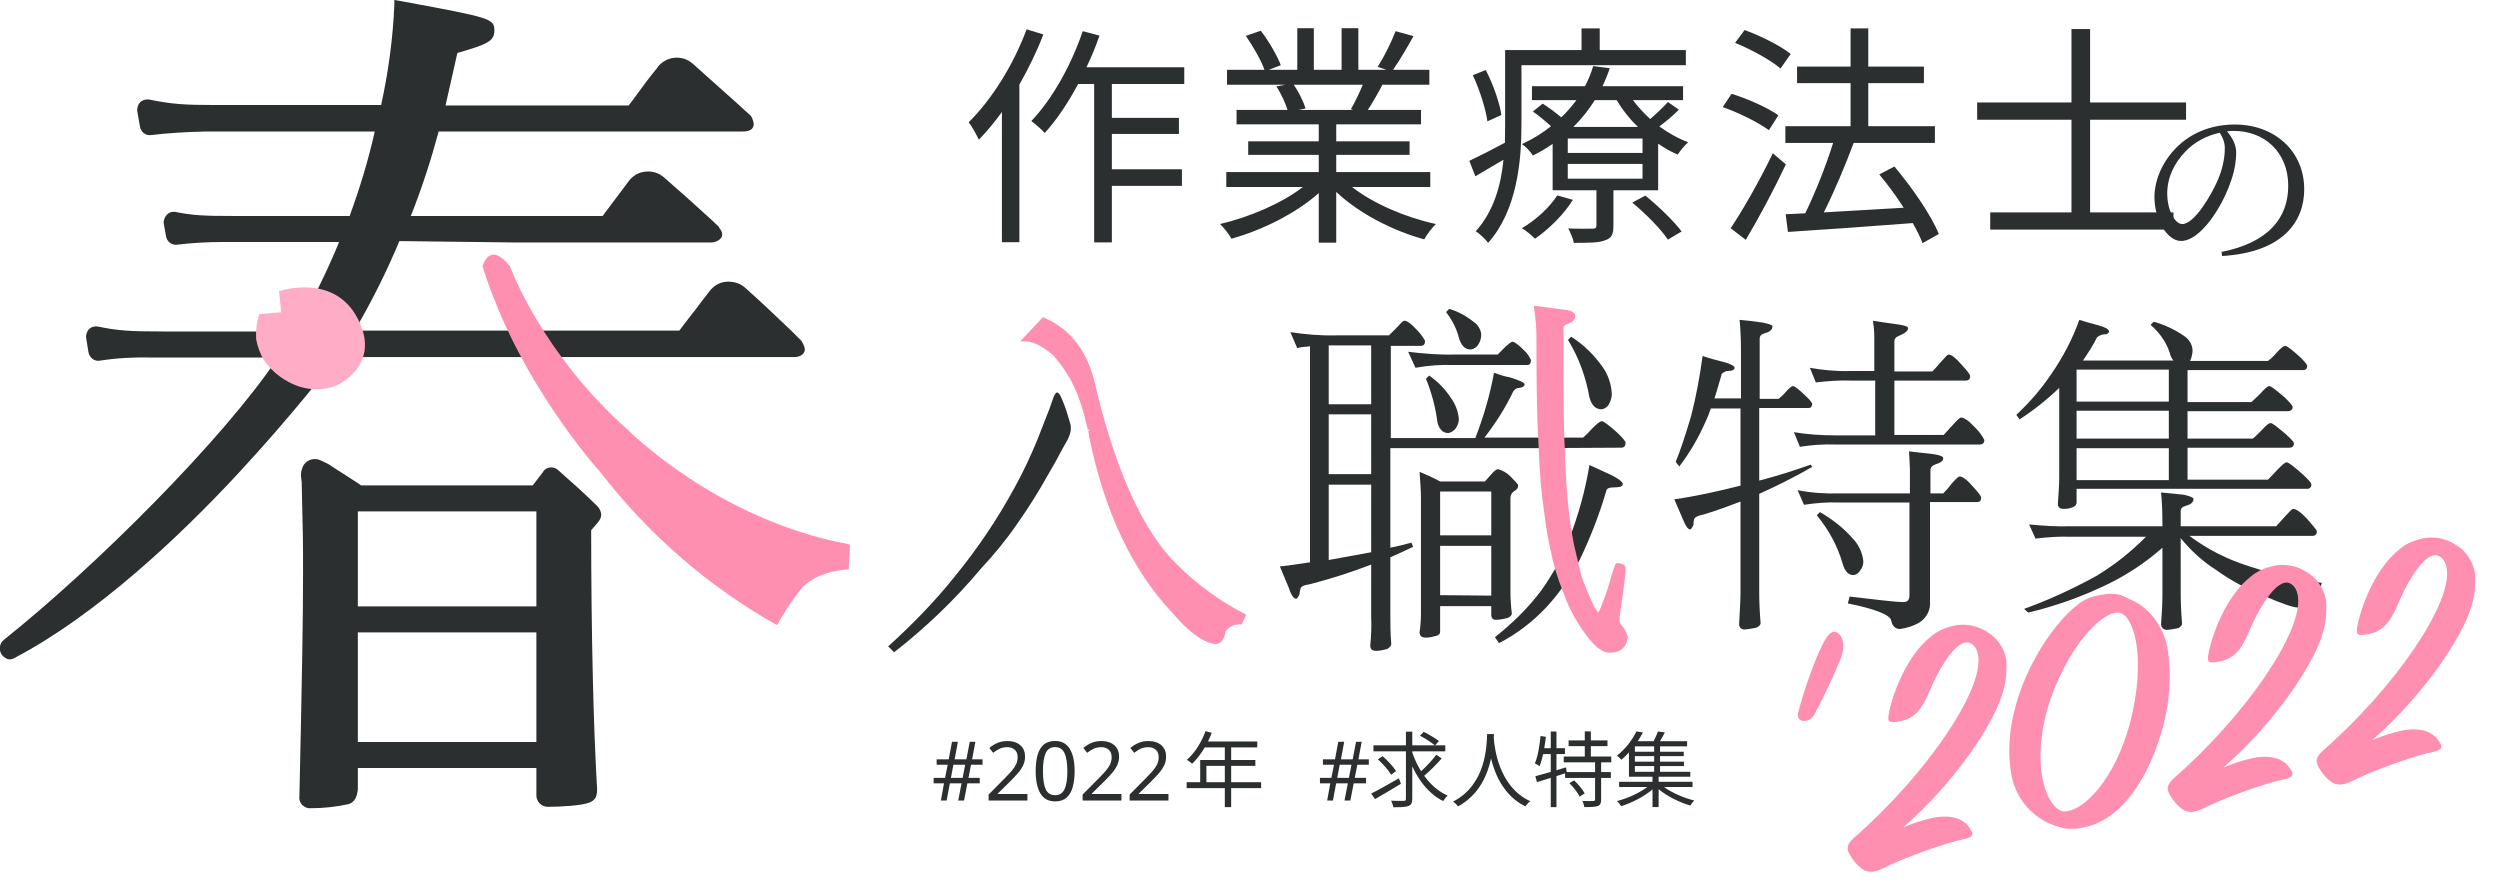
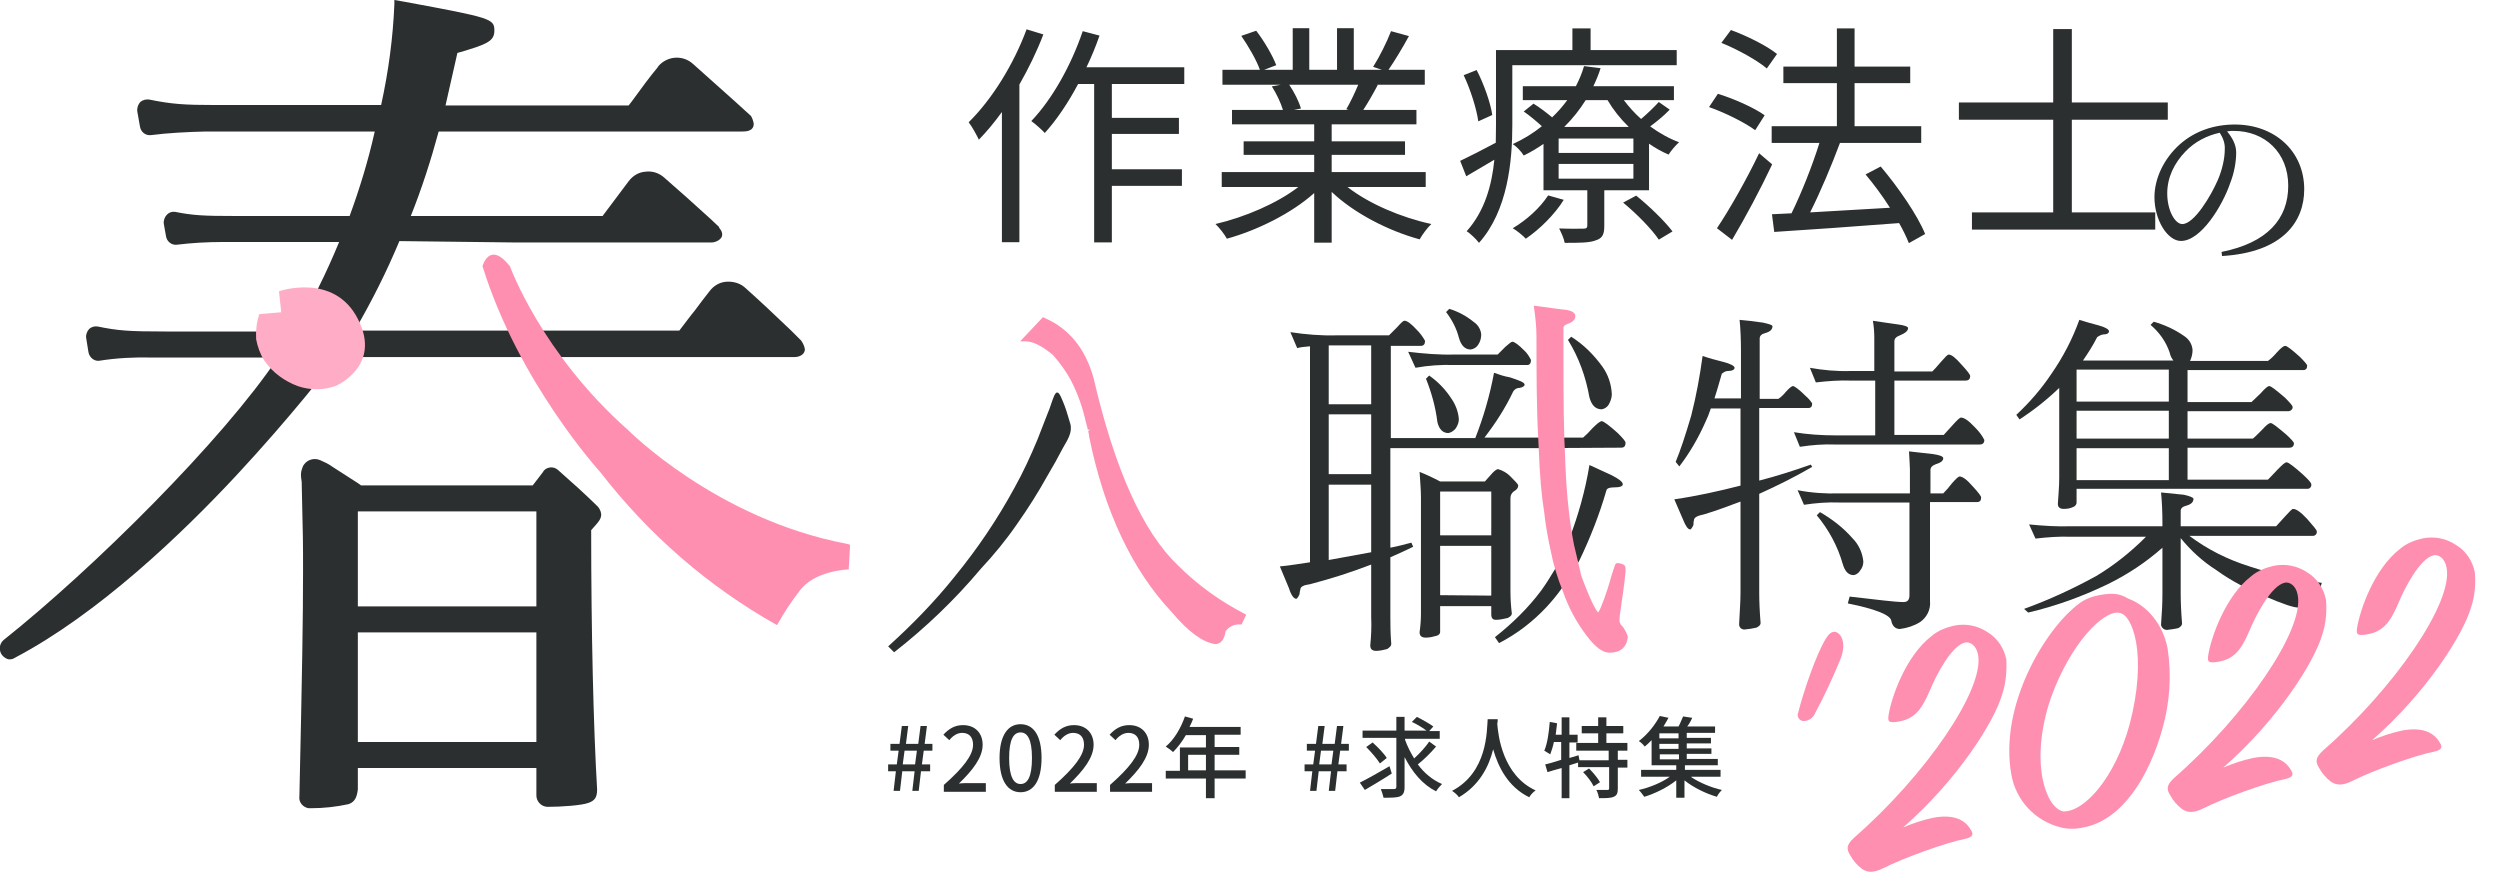
<svg xmlns="http://www.w3.org/2000/svg" version="1.1" id="レイヤー_1" x="0px" y="0px" viewBox="0 0 547.5 195.5" style="enable-background:new 0 0 547.5 195.5;" xml:space="preserve">
  <style type="text/css">
	.st0{fill:#2B2F2F;}
	.st1{font-family:'NotoSerifJP-Medium-83pv-RKSJ-H';}
	.st2{font-size:51px;}
- 	.st3{letter-spacing:4;}
+ 	.st3{letter-spacing:3;}
	.st4{enable-background:new    ;}
	.st5{fill:none;}
	.st6{fill:#FE8FB0;}
- 	.st7{font-family:'ArialMT';}
- 	.st8{font-size:18px;}
- 	.st9{font-family:'KozGoPr6N-Regular-83pv-RKSJ-H';}
- 	.st10{font-family:'NotoSansArmenian-Medium';}
- 	.st11{fill:#FFADC6;}
+ 	.st7{fill:#FFADC6;}
+ 	.st8{font-family:'NotoSansArmenian-Medium';}
+ 	.st9{font-size:19.068px;}
+ 	.st10{letter-spacing:1;}
</style>
  <g id="mv-ttl" transform="translate(-403.108 -143.116)">
    <g id="グループ_778" transform="translate(-4.734 -38.515)">
      <g id="グループ_770" transform="translate(392.366 173.901)">
        <text transform="matrix(1 0 0 1 225.7693 56.789)" class="st0 st1 st2 st3">作業療法士</text>
        <g class="st4">
-           <path class="st0" d="M502,62.9c10-2,14.6-7.2,14.6-14.5c0-7.3-5.2-12-11.9-12c-0.5,0-1,0-1.5,0.1c1.1,1.3,2,2.9,2,4.6      c0,2-0.4,4.4-1.3,6.7c-1.7,5-6.4,12.7-10.8,12.7c-2.9,0-5.8-4.5-5.8-9.6c0-4,2-8.4,5.6-11.6c3.3-2.9,7.5-4.3,12-4.3      c8.7,0,15.2,5.8,15.2,14.2c0,7-4.6,13.8-18,14.6L502,62.9z M501.6,36.8c-2.8,0.6-5.5,2-7.5,4.1c-2.5,2.6-4,5.7-4,9.2      c0,3.7,1.7,6.7,3.3,6.7c2.6,0,6.3-6.2,7.8-9.7c0.9-2.1,1.5-4.6,1.5-6.6C502.8,39.1,502.3,37.9,501.6,36.8z" />
+           <path class="st0" d="M502,62.9c10-2,14.6-7.2,14.6-14.5s-5.2-12-11.9-12c-0.5,0-1,0-1.5,0.1c1.1,1.3,2,2.9,2,4.6      c0,2-0.4,4.4-1.3,6.7c-1.7,5-6.4,12.7-10.8,12.7c-2.9,0-5.8-4.5-5.8-9.6c0-4,2-8.4,5.6-11.6c3.3-2.9,7.5-4.3,12-4.3      c8.7,0,15.2,5.8,15.2,14.2c0,7-4.6,13.8-18,14.6L502,62.9z M501.6,36.8c-2.8,0.6-5.5,2-7.5,4.1c-2.5,2.6-4,5.7-4,9.2      c0,3.7,1.7,6.7,3.3,6.7c2.6,0,6.3-6.2,7.8-9.7c0.9-2.1,1.5-4.6,1.5-6.6C502.8,39.1,502.3,37.9,501.6,36.8z" />
        </g>
        <path id="パス_43862" class="st5" d="M252.8,101.9L252.8,101.9L252.8,101.9L252.8,101.9z" />
        <path id="パス_43863" class="st5" d="M252.3,100.1L252.3,100.1c0,0.1,0,0.1,0,0.2C252.4,100.2,252.4,100.2,252.3,100.1z" />
        <g id="グループ_774" transform="translate(10.544 7.729)">
          <path id="パス_43856" class="st0" d="M117.5,53.1h43.3c0.9,0,2.3-0.7,2.3-1.7c0-0.5-0.2-0.9-0.5-1.3c-0.1-0.1-0.2-0.2-0.2-0.4      l-1.8-1.7c-4.2-3.8-6.5-5.9-10.2-9.1c-1.1-1-2.6-1.5-4.1-1.3c-1.5,0.1-2.8,0.9-3.7,2.1c-1.1,1.5-2.1,2.8-3.3,4.4      c-0.7,0.9-1.5,2-2.4,3.2h-42c2.4-6,4.4-12.2,6.1-18.5h66.5c0.7,0,2.5,0,2.5-1.7c-0.1-0.6-0.3-1.2-0.6-1.7l-3.3-3      c-3.6-3.2-5.9-5.3-9.4-8.4c-2.2-2-5.6-1.8-7.6,0.5c0,0.1-0.1,0.1-0.1,0.2c-1.9,2.3-3.3,4.2-5.7,7.5l-0.7,0.9h-40.1      c0.7-3.2,1.4-6.1,2.6-11.5c6.6-1.9,8.1-2.6,8.1-4.9c0-2.6-0.7-2.8-19.6-6.3L91.3,0v0.9C91,8.3,90,15.7,88.4,23H52.1      c-6.9,0-9.6-0.2-14.5-1.2c-0.7-0.1-1.4,0.1-1.9,0.5c-0.5,0.5-0.8,1.3-0.7,2.1l0.6,3.4c0.2,1.1,1.2,1.9,2.3,1.8      c4-0.5,8-0.7,12.1-0.8h37c-1.4,6.3-3.3,12.5-5.5,18.5H56c-6.1,0-8.8-0.1-12.7-0.9c-0.7-0.1-1.3,0.1-1.8,0.6s-0.8,1.3-0.7,2      l0.5,2.8c0.2,1.1,1.2,1.9,2.3,1.8c3.3-0.4,6.7-0.6,10-0.6h25.6c-2.8,6.8-6,13.3-9.8,19.6H41.2c-8.2,0-10.5-0.2-14.9-1.1      c-0.7-0.1-1.3,0.1-1.8,0.5c-0.5,0.5-0.8,1.3-0.7,2l0.5,3.1c0.1,0.6,0.4,1.1,0.9,1.5c0.4,0.3,1,0.5,1.5,0.4      c3.8-0.6,7.7-0.8,11.6-0.7h27.5c-12,18-40.4,46.2-60,61.8c-0.9,0.7-1.2,2-0.6,3.1c0.3,0.5,0.8,0.9,1.3,1.1      c0.2,0.1,0.4,0.1,0.6,0.1c0.4,0,0.7-0.1,1-0.3c18.3-9.6,36.6-27.1,48.7-40.1c11.9-12.8,20.4-23.8,21.9-25.8h100.2      c1.3,0,2.3-0.7,2.3-1.7c-0.1-0.7-0.4-1.3-0.8-1.9l-2.2-2.2c-4.1-3.9-6.3-6-10.1-9.4c-1.1-1-2.6-1.4-4.1-1.3      c-1.5,0.1-2.8,0.9-3.7,2.1c-1.1,1.4-2.1,2.7-3.2,4.2c-1,1.2-2,2.6-3.4,4.4H82.6c3.7-6.3,7-12.9,9.8-19.6L117.5,53.1L117.5,53.1z      " />
          <path id="パス_43857" class="st0" d="M136.6,112.6c-0.1-0.8-0.5-1.5-1.1-2c-3.3-3.2-4.8-4.5-7.5-6.9l-0.9-0.8      c-0.9-0.8-2.3-0.7-3.1,0.2c0,0.1-0.1,0.1-0.1,0.2l-2.3,3H84l-0.7-0.5c-1.9-1.2-3.7-2.4-5.6-3.6c-0.8-0.6-1.7-1-2.6-1.4      c-1.5-0.7-3.3,0-3.9,1.5c0,0.1-0.1,0.2-0.1,0.3c-0.3,0.7-0.3,1.5-0.2,2.2c0,0.2,0.1,0.5,0.1,0.7c0.3,13,0.3,13,0.3,19.7      c0,10.2-0.2,22.1-0.8,49.2c-0.2,1.3,0.8,2.4,2,2.6c0.2,0,0.4,0,0.6,0c2.7,0,5.5-0.3,8.2-0.9c1.4-0.5,1.8-1.6,2-3.2v-4.7h39.1      v5.8c-0.1,1.4,1,2.7,2.5,2.7c2.8,0,7.5-0.3,9-0.9c1.3-0.5,1.8-1.2,1.8-2.9c-0.8-13.6-1.3-34.3-1.3-56.8      C136.1,114.2,136.6,113.7,136.6,112.6z M83.3,132.8V112h39.1v20.8H83.3z M122.4,138.5v24H83.3v-24H122.4z" />
          <path id="パス_43858" class="st6" d="M110.6,58.3c0,0,1.5-5.7,6,0c0,0,6.9,19.1,25.9,35.9c0,0,19.3,19.5,47.9,24.9l0.7,0.2      l-0.3,5.4c0,0-7.7,0.2-10.9,4.9c-1.8,2.3-3.4,4.8-4.8,7.3c-15-8.4-28.1-19.8-38.7-33.5C136.4,103.4,118.5,83.8,110.6,58.3z" />
        </g>
        <g id="グループ_776" transform="translate(209.985 74.671)">
          <g id="グループ_775" transform="translate(172.162 3.109)">
            <path id="パス_43860" class="st0" d="M10.7,9.2c1.6,0.4,2.5,0.9,2.5,1.3c0,0.4-0.5,0.7-1.5,0.7c-0.5,0-0.9,0.3-1.3,0.6       c-0.6,2.1-1.1,3.9-1.6,5.4h5.8V6.9c0-2.6-0.1-4.9-0.3-6.9c1.3,0.1,3,0.3,5.1,0.6c1.3,0.3,2.1,0.5,2.1,0.8       c0,0.7-0.5,1.2-1.6,1.5c-0.8,0.2-1.2,0.6-1.2,1.2v13.2h4.1c0.6-0.4,1.1-0.9,1.6-1.5c0.7-0.8,1.3-1.3,1.6-1.3s1.3,0.7,2.8,2.2       c0.6,0.5,1,1,1.4,1.6c0,0.7-0.3,1-0.8,1H18.6v15.9c3.9-1,7.6-2.2,11.3-3.5l0.3,0.5c-3.8,2.2-7.6,4.1-11.6,5.9v21.7       c0,1.9,0.1,4.2,0.3,6.6c0,0.4-0.3,0.7-0.9,1c-0.8,0.2-1.6,0.3-2.5,0.4c-0.7,0.1-1.3-0.4-1.3-1.1v-0.1c0.1-2.5,0.3-4.7,0.3-6.8       v-20c-2.7,1-5.3,2-8,2.8c-1.5,0.3-2.2,0.7-2.2,1.3c-0.1,0.3-0.1,0.7-0.1,1c-0.3,0.7-0.6,1-0.7,1c-0.5,0-1-0.7-1.6-2.2L0,39.3       c4.9-0.7,9.8-1.8,14.5-3V19.4H8c-0.4,1.2-0.8,2.2-1.2,3c-1.5,3.4-3.4,6.7-5.7,9.7l-0.8-1c1-2.4,2.1-5.7,3.4-10.1       c1.1-4.3,1.9-8.7,2.5-13.1C7.6,8.4,9.1,8.8,10.7,9.2z M38.6,11.2h5.2V3.9c0-1.2-0.1-2.4-0.3-3.7C44.9,0.4,46.7,0.7,49,1       c1.5,0.2,2.2,0.5,2.2,0.8c0,0.6-0.6,1.1-1.8,1.6c-0.8,0.3-1.2,0.7-1.2,1.3v6.6h8.3c0.3-0.3,1-1,1.9-2.1c0.9-1,1.4-1.6,1.7-1.6       c0.6,0,1.5,0.7,2.8,2.2c1.3,1.4,1.9,2.2,1.9,2.5c0,0.7-0.4,1-1,1H48.2v11.9H59l2-2.2c0.9-1,1.5-1.6,1.8-1.6       c0.7,0,1.7,0.7,3.1,2.2c0.8,0.8,1.5,1.7,2,2.7c0,0.7-0.4,1-1,1H35.3c-2.6-0.1-5.2,0.1-7.8,0.5l-1.3-3.2c3,0.5,6.1,0.7,9.2,0.7       H44v-12h-5.2c-2.6-0.1-5.2,0.1-7.8,0.4l-1.3-3.2C32.5,11,35.5,11.3,38.6,11.2L38.6,11.2z M36.2,38h15.4v-5.3       c0-0.7-0.1-1.9-0.2-3.9l5.3,0.6c1.4,0.2,2.2,0.5,2.2,0.9c0,0.6-0.6,1-1.6,1.3c-0.8,0.3-1.2,0.7-1.2,1.3V38h2.8       c0.7-0.7,1.3-1.4,1.9-2.2c0.9-1,1.4-1.5,1.7-1.5c0.6,0,1.6,0.7,2.8,2.1c1.3,1.4,1.9,2.2,1.9,2.5c0,0.7-0.3,1-0.9,1H56v21.7       c0.2,1.8-0.7,3.6-2.2,4.6c-1.3,0.8-2.8,1.3-4.4,1.5c-1,0-1.7-0.7-1.9-1.9c-0.3-1.2-3.5-2.5-9.5-3.7l0.4-1.5       c6.1,0.7,10,1.2,11.8,1.2c0.9,0,1.3-0.5,1.3-1.5V40H36.2c-2.6-0.1-5.2,0.1-7.8,0.5L27,37.3C30.1,37.9,33.2,38.1,36.2,38       L36.2,38z M39,47.8c1.4,1.4,2.2,3.2,2.4,5.1c0,0.7-0.2,1.4-0.7,2c-0.3,0.5-0.8,0.9-1.4,1c-1.1,0-1.9-0.7-2.4-2.4       c-1.1-3.9-3.1-7.6-5.7-10.7l0.7-0.7C34.5,43.6,37,45.5,39,47.8L39,47.8z" />
            <path id="パス_43861" class="st0" d="M92.9,1.2c1.5,0.4,2.3,0.9,2.3,1.3s-0.4,0.7-1.3,0.7c-0.5,0.1-0.9,0.3-1.3,0.6       c-0.9,1.8-2,3.5-3.1,5.1h19.8c-0.4-0.5-0.7-1.1-0.8-1.7c-0.8-2.4-2.3-4.5-4.2-6.1l0.7-0.7c2.4,0.7,4.6,1.7,6.6,3.1       c1.1,0.7,1.8,1.8,1.9,3.1c0,0.8-0.2,1.6-0.5,2.3L112.9,9H130c0.7-0.5,1.3-1.1,1.9-1.8c0.9-1,1.5-1.5,1.9-1.5s1.4,0.8,3.2,2.4       c1,1,1.6,1.7,1.6,1.9c0,0.7-0.3,1-0.9,1h-25.3v7h14c0.3-0.3,1-0.9,2-1.9c0.9-1,1.5-1.6,1.9-1.6s1.5,0.9,3.4,2.5       c1.1,1.1,1.7,1.8,1.7,2c0.1,0.5-0.3,0.9-0.8,1c-0.1,0-0.1,0-0.2,0h-22v6h14.3c0.3-0.2,1-0.9,2-1.9c0.9-1,1.5-1.5,1.9-1.5       s1.5,0.9,3.4,2.5c1.1,1,1.7,1.7,1.7,1.9c0,0.7-0.4,1-1,1h-22.3v7H130c0.3-0.3,1-1,2.1-2.2c1-1,1.6-1.6,2-1.6s1.6,0.9,3.6,2.7       c1.2,1.1,1.8,1.8,1.8,2.1c0.1,0.5-0.3,1-0.8,1c-0.1,0-0.2,0-0.3,0H88.1v3c0,0.5-0.4,0.9-0.8,1c-0.6,0.3-1.3,0.4-2,0.4       c-0.9,0-1.3-0.4-1.3-1.1c0.1-1.8,0.3-3.7,0.3-5.7V14.9c-2.7,2.6-5.6,4.9-8.7,6.9l-0.7-1c2.9-2.7,5.5-5.7,7.7-9       c2.5-3.6,4.6-7.6,6.1-11.8C90.3,0.5,91.7,0.9,92.9,1.2z M86.9,45.2h20v-0.6c0-2.5-0.1-4.8-0.3-6.8l5,0.5       c1.3,0.3,2.1,0.6,2.1,0.9c0,0.7-0.5,1.2-1.6,1.5c-0.8,0.2-1.2,0.6-1.2,1.1v3.4h20.9l2-2.2c0.9-1,1.5-1.6,1.7-1.6       c0.7,0,1.7,0.7,3.1,2.2c1.3,1.5,2.1,2.4,2.1,2.7c0.1,0.5-0.3,1-0.8,1c-0.1,0-0.2,0-0.3,0h-26.8c4,3,8.4,5.2,13.2,6.7       c5.1,1.7,10.4,2.9,15.8,3.6l-0.3,1c-1.6,0.3-2.9,1.3-3.7,2.8c-0.4,1-0.8,1.6-1.2,1.6c-1,0-3.4-0.8-7.1-2.4       c-3.8-1.5-7.5-3.4-10.8-5.8c-3-1.9-5.6-4.3-7.8-7v12.1c0,1.9,0.1,4.2,0.3,6.6c0,0.4-0.3,0.7-0.8,1c-0.8,0.2-1.7,0.3-2.5,0.4       c-0.7,0-1.2-0.5-1.3-1.1c0,0,0,0,0-0.1c0.2-2.5,0.3-4.7,0.3-6.8v-10c-3.6,3.2-7.7,5.9-12,8c-5.6,2.7-11.4,4.8-17.4,6.2       l-0.9-0.8c5.5-2,10.7-4.4,15.8-7.2c4-2.4,7.6-5.3,10.9-8.6H86.9c-2.6-0.1-5.2,0.1-7.8,0.4l-1.4-3.1       C80.8,45.1,83.8,45.3,86.9,45.2L86.9,45.2z M108.3,10.9H88.1v7h20.2V10.9z M108.3,19.9H88.1V26h20.2V19.9z M108.3,28.1H88.1v7       h20.2V28.1z" />
          </g>
          <g id="グループ_769" transform="translate(0 2.513)">
            <path id="パス_43864" class="st6" d="M78.1,65c-5.4-2.8-10.3-6.3-14.6-10.6l0,0c-7.7-7.3-13.9-21.1-18.5-41       C43.2,6.9,39.6,2.5,34.3,0.2L33.9,0l-5,5.3h1.2c1.6,0,3.6,1,6,3c1.5,1.7,2.8,3.5,3.9,5.5l0,0c1.5,2.9,2.6,6,3.3,9.2l0.4,1.5       l0,0c0,0.1,0,0.1,0,0.2l0.5-0.1l0,0L43.8,25c0.1,0.4,0.2,0.7,0.2,1.1c3.3,16.4,9.5,29.4,18.1,38.5c3.7,4.4,6.8,6.6,9.5,7       c1.2,0,2-0.9,2.3-2.8c0.7-1,1.9-1.6,3.2-1.5h0.3l1-2.1L78.1,65z" />
            <path id="パス_43865" class="st0" d="M37,16.5c-0.5,0-0.9,1.4-1.2,2.2c-0.3,0.9-0.6,1.8-1,2.7c-0.7,1.8-1.4,3.6-2.1,5.4       c-1.5,3.6-3.1,7.1-5,10.5c-3.8,7-8.2,13.5-13.2,19.6C10.1,62.4,5.2,67.4,0,72.1l1.3,1.3c6.9-5.4,13.3-11.5,19-18.3       c2.9-3.1,5.6-6.4,8-9.9c2.4-3.4,4.6-6.9,6.6-10.5c1.2-2,2.3-4,3.4-6.1c0.9-1.6,2.1-3.3,1.6-5.2c-0.2-0.7-0.4-1.3-0.6-2       c-0.4-1.4-0.9-2.7-1.5-4C37.5,16.8,37.3,16.5,37,16.5z" />
          </g>
          <g id="グループ_777" transform="translate(85.78)">
            <path id="パス_43859" class="st0" d="M56.5,31.2H24.2V53c1.6-0.3,3.1-0.7,4.6-1.1l0.4,0.9c-1.6,0.8-3.4,1.6-5,2.3v13       c0,1.6,0,3.7,0.2,6c0,0.4-0.3,0.7-0.9,1.1c-0.8,0.2-1.6,0.4-2.4,0.4c-0.9,0-1.3-0.4-1.3-1.2c0.2-2.1,0.3-4.1,0.2-6.2V56.7       c-4.4,1.7-8.8,3.1-13.4,4.3c-1.5,0.2-2.1,0.6-2.1,1.1c-0.1,0.4-0.2,0.8-0.2,1.1c-0.3,0.7-0.6,1-0.7,1c-0.5,0-1.1-0.7-1.6-2.3       l-2-4.8c2.3-0.2,4.4-0.6,6.6-0.9V8.9C5.4,9,4.4,9.1,3.8,9.3L2.3,5.8C5.6,6.3,9,6.6,12.4,6.5h11.5l1.8-1.8       c0.8-0.9,1.3-1.4,1.6-1.4c0.6,0,1.5,0.7,2.7,2c0.7,0.7,1.3,1.5,1.8,2.4c0,0.7-0.3,1.1-0.9,1.1h-6.6V29h18.5       c1.8-4.6,3.2-9.4,4.1-14.3c1.1,0.4,2.3,0.8,3.5,1c2.1,0.7,3.2,1.1,3.2,1.6c0,0.3-0.4,0.6-1.1,0.7c-0.6,0-1.1,0.3-1.4,0.8       c-1.7,3.6-3.9,7-6.3,10.1h21.6c0.7-0.6,1.4-1.3,2-2c1-1,1.7-1.6,2.1-1.6s1.6,0.9,3.5,2.6c1.1,1.1,1.7,1.8,1.7,2.1       c0,0.8-0.3,1.1-1,1.1L56.5,31.2L56.5,31.2z M62.9,52.1l0.5-1.1c2-5.2,3.5-10.6,4.4-16.1l4.8,2.2c1.6,0.8,2.5,1.5,2.5,2       s-0.7,0.7-2,0.7c-0.9,0-1.5,0.2-1.6,0.7C70,45.7,68,50.8,65.6,55.8L64.3,58l-2.7,4.1c-1,1.4-2.1,2.7-3.2,3.9       c-3,3.2-6.5,5.9-10.4,7.9l-0.9-1.3c3.8-3,7.3-6.4,10.2-10.3c1-1.4,2-3,2.9-4.5L62.9,52.1z M20,21.6V8.7h-9.3v12.9L20,21.6z        M20,36.9V23.8h-9.3v13.1H20z M20,54V39.2h-9.3v16.5L20,54z M38.3,10.7h9.4L49.4,9c0.8-0.7,1.3-1.1,1.5-1.1       c0.5,0,1.4,0.7,2.5,1.8c0.7,0.6,1.2,1.4,1.6,2.2c0,0.7-0.3,1.1-0.8,1.1h-16c-2.9-0.1-5.7,0.1-8.5,0.6l-1.6-3.5       C31.5,10.5,34.9,10.8,38.3,10.7L38.3,10.7z M35.1,38.5h9.8l1.7-1.9c0.5-0.5,0.9-0.8,1.2-0.8c1,0.3,1.9,0.8,2.6,1.5       c1.1,1.1,1.8,1.8,1.8,2.1c0,0.5-0.3,0.9-1,1.3c-0.4,0.3-0.7,0.8-0.7,1.4v20.5c0,1.6,0.1,3.2,0.3,4.8c0,0.4-0.3,0.7-0.9,1       c-0.9,0.2-1.7,0.4-2.6,0.4c-0.7,0-1-0.4-1-1.2v-1.8H35.1v5.7c0,0.3-0.3,0.7-0.8,0.8c-0.7,0.2-1.5,0.4-2.3,0.4       c-1,0-1.4-0.4-1.4-1.2c0.2-1.4,0.3-2.7,0.3-4.1V42c0-1.8-0.2-3.7-0.3-5.6C32.1,37,33.6,37.7,35.1,38.5L35.1,38.5z M37.6,20.4       c0.9,1.3,1.5,2.9,1.6,4.5c0,0.7-0.3,1.4-0.7,2c-0.4,0.5-1,0.9-1.6,1c-1.1,0-2-0.7-2.4-2.4C34.1,22.2,33.2,19,32,16l0.7-0.7       C34.7,16.7,36.3,18.4,37.6,20.4L37.6,20.4z M46.3,50.3v-9.6H35.1v9.6C35.1,50.3,46.3,50.3,46.3,50.3z M46.3,63.5V52.6H35.1       v10.8L46.3,63.5z M42.5,3.6c0.9,0.6,1.5,1.6,1.6,2.7c0,0.8-0.2,1.6-0.7,2.3c-0.3,0.5-0.9,0.9-1.6,1c-1.2,0-2.1-0.8-2.6-2.6       c-0.5-2-1.5-3.9-2.8-5.6l0.7-0.7C39.1,1.3,40.9,2.3,42.5,3.6L42.5,3.6z M70.6,13.3c1.3,1.8,2,3.9,2.1,6.1       c0,0.8-0.3,1.6-0.7,2.3c-0.3,0.5-0.9,0.9-1.5,1c-1.3,0-2.2-0.8-2.7-2.6c-0.8-4.5-2.3-8.7-4.7-12.6l0.7-0.7       C66.5,8.5,68.7,10.7,70.6,13.3L70.6,13.3z" />
            <path id="パス_43866" class="st6" d="M75.1,70.3L75,70.2c-0.5-0.4-0.7-1-0.6-1.7c0-0.6,0.1-1.1,0.2-1.7       c0-0.2,0.1-0.5,0.1-0.7c0.1-0.7,0.2-1.7,0.4-2.8c0.7-5.1,0.7-5.8,0.5-6.2c-0.2-0.5-0.9-0.6-1.3-0.7h-0.2c-0.1,0-0.3,0-0.4,0       l-0.2,0.2l-0.1,0.2c-0.4,1.2-0.8,2.3-1.1,3.5c-0.5,1.8-2,6.2-2.6,6.9l0,0c-0.3-0.3-1.2-1.5-3.3-7c-0.3-0.7-0.5-1.3-0.6-2       l-1.4-5.9c-0.5-2.6-0.9-5.2-1.2-8.2c-0.3-2.4-0.6-6.5-0.8-12.7l-0.1-2.2c-0.2-6.4-0.2-14.5-0.2-24.3c0-0.3,0.1-0.6,0.9-0.9       c1.2-0.4,1.7-1,1.7-1.7c0-1.1-1.6-1.4-3.1-1.5l-6-0.8l0.1,0.7c0.3,2.1,0.5,4.1,0.5,6.2c0,7.2,0,15.5,0.4,22.4l0.1,2.2       c0.2,5.5,0.6,10.1,1.2,13.8c0.3,2.8,0.8,5.6,1.4,8.3c0.6,3.1,1.5,6.1,2.7,9c1.2,3.5,3,6.8,5.2,9.7c1.9,2.5,3.5,3.7,5,3.7       c2.4,0,3.8-1.2,4-3.5C76,71.8,75.6,71,75.1,70.3z" />
          </g>
        </g>
      </g>
      <g id="グループ_773" transform="translate(800.501 299.294)">
        <g id="グループ_771" transform="translate(1 0)">
          <g transform="matrix(1, 0, 0, 1, -393.66, -117.66)">
            <path id="パス_43849-2_1_" class="st6" d="M397.5,156.2c-0.4,1-1.4,1.7-2.5,1.7c-0.7,0-1.3-0.6-1.3-1.3c0-0.2,0-0.3,0.1-0.5       c1-4.1,3.9-12.8,6.1-16.3c1.2-2,2.5-1.7,3.3-0.4c0.8,1.4,0.5,3.5-0.2,5.1C401.3,148.6,399.5,152.5,397.5,156.2z" />
          </g>
          <g transform="matrix(1, 0, 0, 1, -393.66, -117.66)">
            <path id="パス_43850-2_1_" class="st6" d="M438.5,152c-1.7,6-9.8,18.8-21.7,29.2c2.1-0.9,4.2-1.6,6.5-2.1       c4.2-0.8,6.9,0.2,8.3,2.6c0.6,0.9,0.6,1.6-1.2,2c-4.2,0.8-13.8,4.3-17.9,6.4c-2.2,1.1-3.5,1-4.7,0.2c-1.1-0.8-2-1.9-2.6-3       c-0.9-1.4-0.8-2.3,0.8-3.8c15.7-13.7,28.6-32.5,27.2-40.1c-0.4-2.2-1.9-2.9-2.8-2.7c-3,0.6-6.4,7.2-7.8,10.6       c-1.8,4.2-3.4,6.3-7.3,6.8c-1.7,0.2-1.9-0.1-1.7-1.5c0.6-3.8,3.7-12.9,9.4-17.3c1.4-1.2,3.2-1.9,5-2.3c2.5-0.5,5.1,0,7.2,1.4       c2.2,1.3,3.7,3.5,4.2,6.1C439.5,147,439.3,149.6,438.5,152z" />
          </g>
          <g transform="matrix(1, 0, 0, 1, -393.66, -117.66)">
            <path id="パス_43851-2_1_" class="st6" d="M459.9,130.3c2.4-0.4,4.1-0.5,6.2,0.8c4.1,1.5,7.6,5.6,8.6,10.9       c0.9,5.8,0.5,11.8-1.1,17.5c-2.9,10.5-8.8,20.1-17.3,21.7c-1.7,0.4-3.4,0.4-5,0c-5.6-1.4-9.8-5.9-10.8-11.5       c-2.8-15.2,7.5-32.1,14.8-37.5C456.6,131.2,458.2,130.6,459.9,130.3z M466.4,158.6c1.9-7.2,2.2-13.6,1.4-18       c-0.7-3.8-2.1-6.2-3.7-6.4c-3.4-0.6-10.6,6.6-14.9,18.5c-2.3,6.6-2.8,12.9-1.9,17.7c0.8,4.1,2.5,6.8,4.5,7.3       C456.4,177.9,463.2,170.4,466.4,158.6L466.4,158.6z" />
          </g>
          <g transform="matrix(1, 0, 0, 1, -393.66, -117.66)">
            <path id="パス_43852-2_1_" class="st6" d="M508.6,138.9c-1.7,6-9.8,18.8-21.7,29.2c2.1-0.9,4.2-1.6,6.5-2.1       c4.2-0.8,6.9,0.2,8.3,2.6c0.6,0.9,0.6,1.6-1.2,2c-4.2,0.8-13.8,4.3-17.9,6.4c-2.2,1.1-3.5,1-4.7,0.2c-1.1-0.8-2-1.9-2.6-3       c-0.9-1.4-0.8-2.3,0.8-3.8c15.7-13.7,28.6-32.5,27.1-40.1c-0.4-2.2-1.9-2.9-2.8-2.7c-3,0.6-6.4,7.2-7.8,10.6       c-1.8,4.2-3.4,6.3-7.3,6.8c-1.7,0.2-1.9-0.1-1.7-1.5c0.6-3.8,3.7-12.9,9.4-17.3c1.4-1.2,3.2-1.9,5-2.3c2.5-0.5,5.1,0,7.2,1.4       c2.2,1.3,3.7,3.5,4.2,6.1C509.6,133.9,509.4,136.5,508.6,138.9z" />
          </g>
          <g transform="matrix(1, 0, 0, 1, -393.66, -117.66)">
            <path id="パス_43853-2_1_" class="st6" d="M541.2,132.9c-1.7,6-9.8,18.8-21.7,29.2c2.1-0.9,4.2-1.6,6.5-2.1       c4.2-0.8,6.9,0.2,8.3,2.6c0.6,0.9,0.6,1.6-1.2,2c-4.2,0.8-13.8,4.3-17.9,6.4c-2.2,1.1-3.5,1-4.7,0.2c-1.1-0.8-2-1.9-2.6-3       c-0.9-1.4-0.8-2.3,0.8-3.8c15.7-13.7,28.6-32.5,27.1-40.1c-0.4-2.2-1.9-2.9-2.8-2.7c-3,0.6-6.4,7.2-7.8,10.6       c-1.8,4.2-3.4,6.3-7.3,6.8c-1.7,0.2-1.9-0.1-1.7-1.5c0.6-3.8,3.7-12.9,9.4-17.3c1.4-1.2,3.2-1.9,5-2.3c2.5-0.5,5.1,0,7.2,1.4       c2.2,1.3,3.7,3.5,4.2,6.1C542.2,127.9,542,130.5,541.2,132.9z" />
          </g>
        </g>
      </g>
-       <text transform="matrix(1 0 0 1 611.858 356.95)" class="st4">
-         <tspan x="0" y="0" class="st0 st7 st8">#2022</tspan>
-         <tspan x="55" y="0" class="st0 st9 st8">年</tspan>
-       </text>
-       <text transform="matrix(1 0 0 1 689.9579 356.95)" class="st0 st10 st8"> </text>
-       <text transform="matrix(1 0 0 1 696.4579 356.95)" class="st4">
-         <tspan x="0" y="0" class="st0 st7 st8">#</tspan>
-         <tspan x="11" y="0" class="st0 st9 st8">求人特集</tspan>
-       </text>
    </g>
-     <path id="パス_43868" class="st11" d="M464.7,211.5l-0.5-4.6c0,0,12.1-4.2,17.3,6.1c5.3,10.3-4.8,14.6-4.8,14.6   c-2.7,1-5.6,1-8.3,0.1c-3-1.1-5.6-3-7.4-5.6c-0.9-1.4-1.5-3.1-1.8-4.7c-0.1-1.9,0.1-3.7,0.7-5.5L464.7,211.5z" />
+     <path id="パス_43868" class="st7" d="M464.7,211.5l-0.5-4.6c0,0,12.1-4.2,17.3,6.1c5.3,10.3-4.8,14.6-4.8,14.6   c-2.7,1-5.6,1-8.3,0.1c-3-1.1-5.6-3-7.4-5.6c-0.9-1.4-1.5-3.1-1.8-4.7c-0.1-1.9,0.1-3.7,0.7-5.5L464.7,211.5z" />
+   </g>
+   <text transform="matrix(1 0 0 1 276.4795 173.245)" class="st0 st8 st9 st10"> </text>
+   <g>
+     <path class="st0" d="M196.2,168.9h-1.7v-1.5h1.9l0.4-3h-1.8v-1.5h2l0.5-3.9h1.4l-0.5,3.9h2.7l0.5-3.9h1.4l-0.5,3.9h1.7v1.5h-1.9   l-0.4,3h1.8v1.5h-2l-0.5,4.3h-1.4l0.5-4.3h-2.7l-0.5,4.3h-1.4L196.2,168.9z M200.4,167.4l0.4-3h-2.7l-0.4,3H200.4z" />
+     <path class="st0" d="M206.7,171.9c4.2-3.7,6.4-6.5,6.4-8.8c0-1.6-0.8-2.6-2.4-2.6c-1.1,0-2.1,0.7-2.8,1.6l-1.3-1.2   c1.2-1.3,2.5-2.1,4.3-2.1c2.6,0,4.3,1.7,4.3,4.3c0,2.8-2.2,5.6-5.2,8.5c0.7-0.1,1.6-0.1,2.3-0.1h3.6v1.9h-9.2V171.9z" />
+     <path class="st0" d="M218.9,166c0-4.9,1.8-7.4,4.6-7.4c2.8,0,4.6,2.4,4.6,7.4c0,5-1.8,7.5-4.6,7.5C220.7,173.5,218.9,171,218.9,166   z M226,166c0-4.1-1-5.6-2.5-5.6c-1.5,0-2.5,1.5-2.5,5.6c0,4.1,1,5.7,2.5,5.7C225,171.7,226,170.2,226,166z" />
+     <path class="st0" d="M231,171.9c4.2-3.7,6.4-6.5,6.4-8.8c0-1.6-0.8-2.6-2.4-2.6c-1.1,0-2.1,0.7-2.8,1.6l-1.3-1.2   c1.2-1.3,2.5-2.1,4.3-2.1c2.6,0,4.3,1.7,4.3,4.3c0,2.8-2.2,5.6-5.2,8.5c0.7-0.1,1.6-0.1,2.3-0.1h3.6v1.9H231V171.9z" />
+     <path class="st0" d="M243.1,171.9c4.2-3.7,6.4-6.5,6.4-8.8c0-1.6-0.8-2.6-2.4-2.6c-1.1,0-2.1,0.7-2.8,1.6l-1.3-1.2   c1.2-1.3,2.5-2.1,4.3-2.1c2.6,0,4.3,1.7,4.3,4.3c0,2.8-2.2,5.6-5.2,8.5c0.7-0.1,1.6-0.1,2.3-0.1h3.6v1.9h-9.2V171.9z" />
+     <path class="st0" d="M272.8,170.5H266v4.3h-1.9v-4.3h-8.8v-1.7h3.1v-5.1h5.7v-2.7h-4.4c-0.8,1.4-1.8,2.7-2.8,3.7   c-0.3-0.3-1.1-0.9-1.6-1.2c1.8-1.5,3.3-4,4.2-6.6l1.8,0.5c-0.2,0.6-0.5,1.2-0.8,1.8h11.2v1.7H266v2.7h5.4v1.7H266v3.4h6.8V170.5z    M264.1,168.7v-3.4h-3.9v3.4H264.1z" />
+     <path class="st0" d="M287.4,168.9h-1.7v-1.5h1.9l0.4-3h-1.8v-1.5h2l0.5-3.9h1.4l-0.5,3.9h2.7l0.5-3.9h1.4l-0.5,3.9h1.7v1.5h-1.9   l-0.4,3h1.8v1.5h-2l-0.5,4.3h-1.4l0.5-4.3h-2.7l-0.5,4.3h-1.4L287.4,168.9z M291.6,167.4l0.4-3h-2.7l-0.4,3H291.6z" />
+     <path class="st0" d="M304.8,169.4c-2,1.3-4.2,2.6-5.9,3.6l-1.1-1.6c1.6-0.8,4.1-2.2,6.5-3.6L304.8,169.4z M314.5,163.5   c-1.2,1.4-2.7,2.9-4,3.9c1.4,1.9,3.2,3.4,5.3,4.3c-0.4,0.4-1,1.1-1.3,1.6c-3-1.5-5.2-4.2-6.9-7.5v6.6c0,1.1-0.3,1.7-1,2   c-0.7,0.3-1.9,0.3-3.6,0.3c-0.1-0.5-0.4-1.4-0.6-1.9c1.2,0,2.5,0,2.9,0c0.3,0,0.5-0.1,0.5-0.5v-10.7h-7.4V160h7.4v-3h1.8v3h4.8   c-0.8-0.6-2.1-1.4-3.2-1.9l1.1-1.1c1.2,0.6,2.8,1.5,3.6,2.1l-0.9,1h2.3v1.7h-7.6v0.2c0.5,1.4,1.2,2.8,2,4.1   c1.2-1.1,2.5-2.5,3.3-3.7L314.5,163.5z M302.2,167.2c-0.6-1-1.9-2.5-3-3.6l1.4-1c1.1,1,2.5,2.4,3.1,3.4L302.2,167.2z" />
+     <path class="st0" d="M328,157.5c0,0.3,0,0.6-0.1,1c0.2,2.6,1.2,11.3,8.4,14.6c-0.6,0.4-1.1,1-1.4,1.5c-4.7-2.3-6.8-6.7-7.9-10.5   c-0.9,3.7-3,7.9-7.5,10.5c-0.3-0.5-0.9-1-1.5-1.4c7.8-4.1,7.6-13.1,7.8-15.7H328z" />
+     <path class="st0" d="M354.3,164.3v2.1h2.1v1.7h-2.1v4.6c0,1-0.2,1.5-0.9,1.8c-0.7,0.3-1.7,0.3-3.2,0.3c-0.1-0.5-0.3-1.3-0.6-1.8   c1.1,0,2.1,0,2.4,0c0.3,0,0.4-0.1,0.4-0.3V168h-6.8v-1l-1.9,0.6v7.2h-1.7v-6.6c-1.1,0.3-2.2,0.6-3.1,0.9l-0.5-1.7   c1-0.2,2.2-0.6,3.5-1v-3.9h-1.6c-0.2,1-0.5,1.9-0.8,2.7c-0.3-0.2-1-0.6-1.3-0.8c0.7-1.6,1-4,1.2-6.3l1.6,0.3   c-0.1,0.8-0.2,1.7-0.3,2.5h1.3v-3.8h1.7v3.8h1.8v1.7h-1.8v3.4l2-0.6l0.2,1.1h6.4v-2.1h-7.1v-1.7h4.8v-2.1h-3.6v-1.6h3.6v-1.9h1.8   v1.9h3.7v1.6h-3.7v2.1h4.6v1.7H354.3z M348,168.3c0.9,0.9,1.9,2.1,2.4,3l-1.4,0.9c-0.4-0.9-1.4-2.2-2.3-3.1L348,168.3z" />
+     <path class="st0" d="M370.4,170.2c1.8,1.2,4.4,2.3,6.7,2.8c-0.4,0.4-0.9,1-1.1,1.5c-2.4-0.7-5.1-2-7.1-3.6v3.8h-1.8v-3.8   c-2,1.6-4.7,2.9-7,3.6c-0.3-0.4-0.8-1.1-1.2-1.5c2.3-0.5,5-1.6,6.8-2.9h-6.3v-1.5h7.7v-1h-5.4v-5.5c-0.5,0.5-1,1-1.5,1.4   c-0.3-0.4-0.9-1-1.3-1.2c2.1-1.6,3.7-3.8,4.6-5.5l1.9,0.4c-0.3,0.6-0.7,1.2-1.1,1.9h3.3c0.4-0.7,0.7-1.6,1-2.2l2,0.3   c-0.3,0.7-0.7,1.4-1.1,1.9h6.1v1.4h-6.2v1.1h5.3v1.2h-5.3v1.1h5.4v1.2h-5.4v1.1h6.8v1.4H369v1h7.8v1.5H370.4z M367.6,160.6h-4.2   v1.1h4.2V160.6z M367.6,162.9h-4.2v1.1h4.2V162.9z M363.5,166.3h4.2v-1.1h-4.2V166.3z" />
  </g>
</svg>
